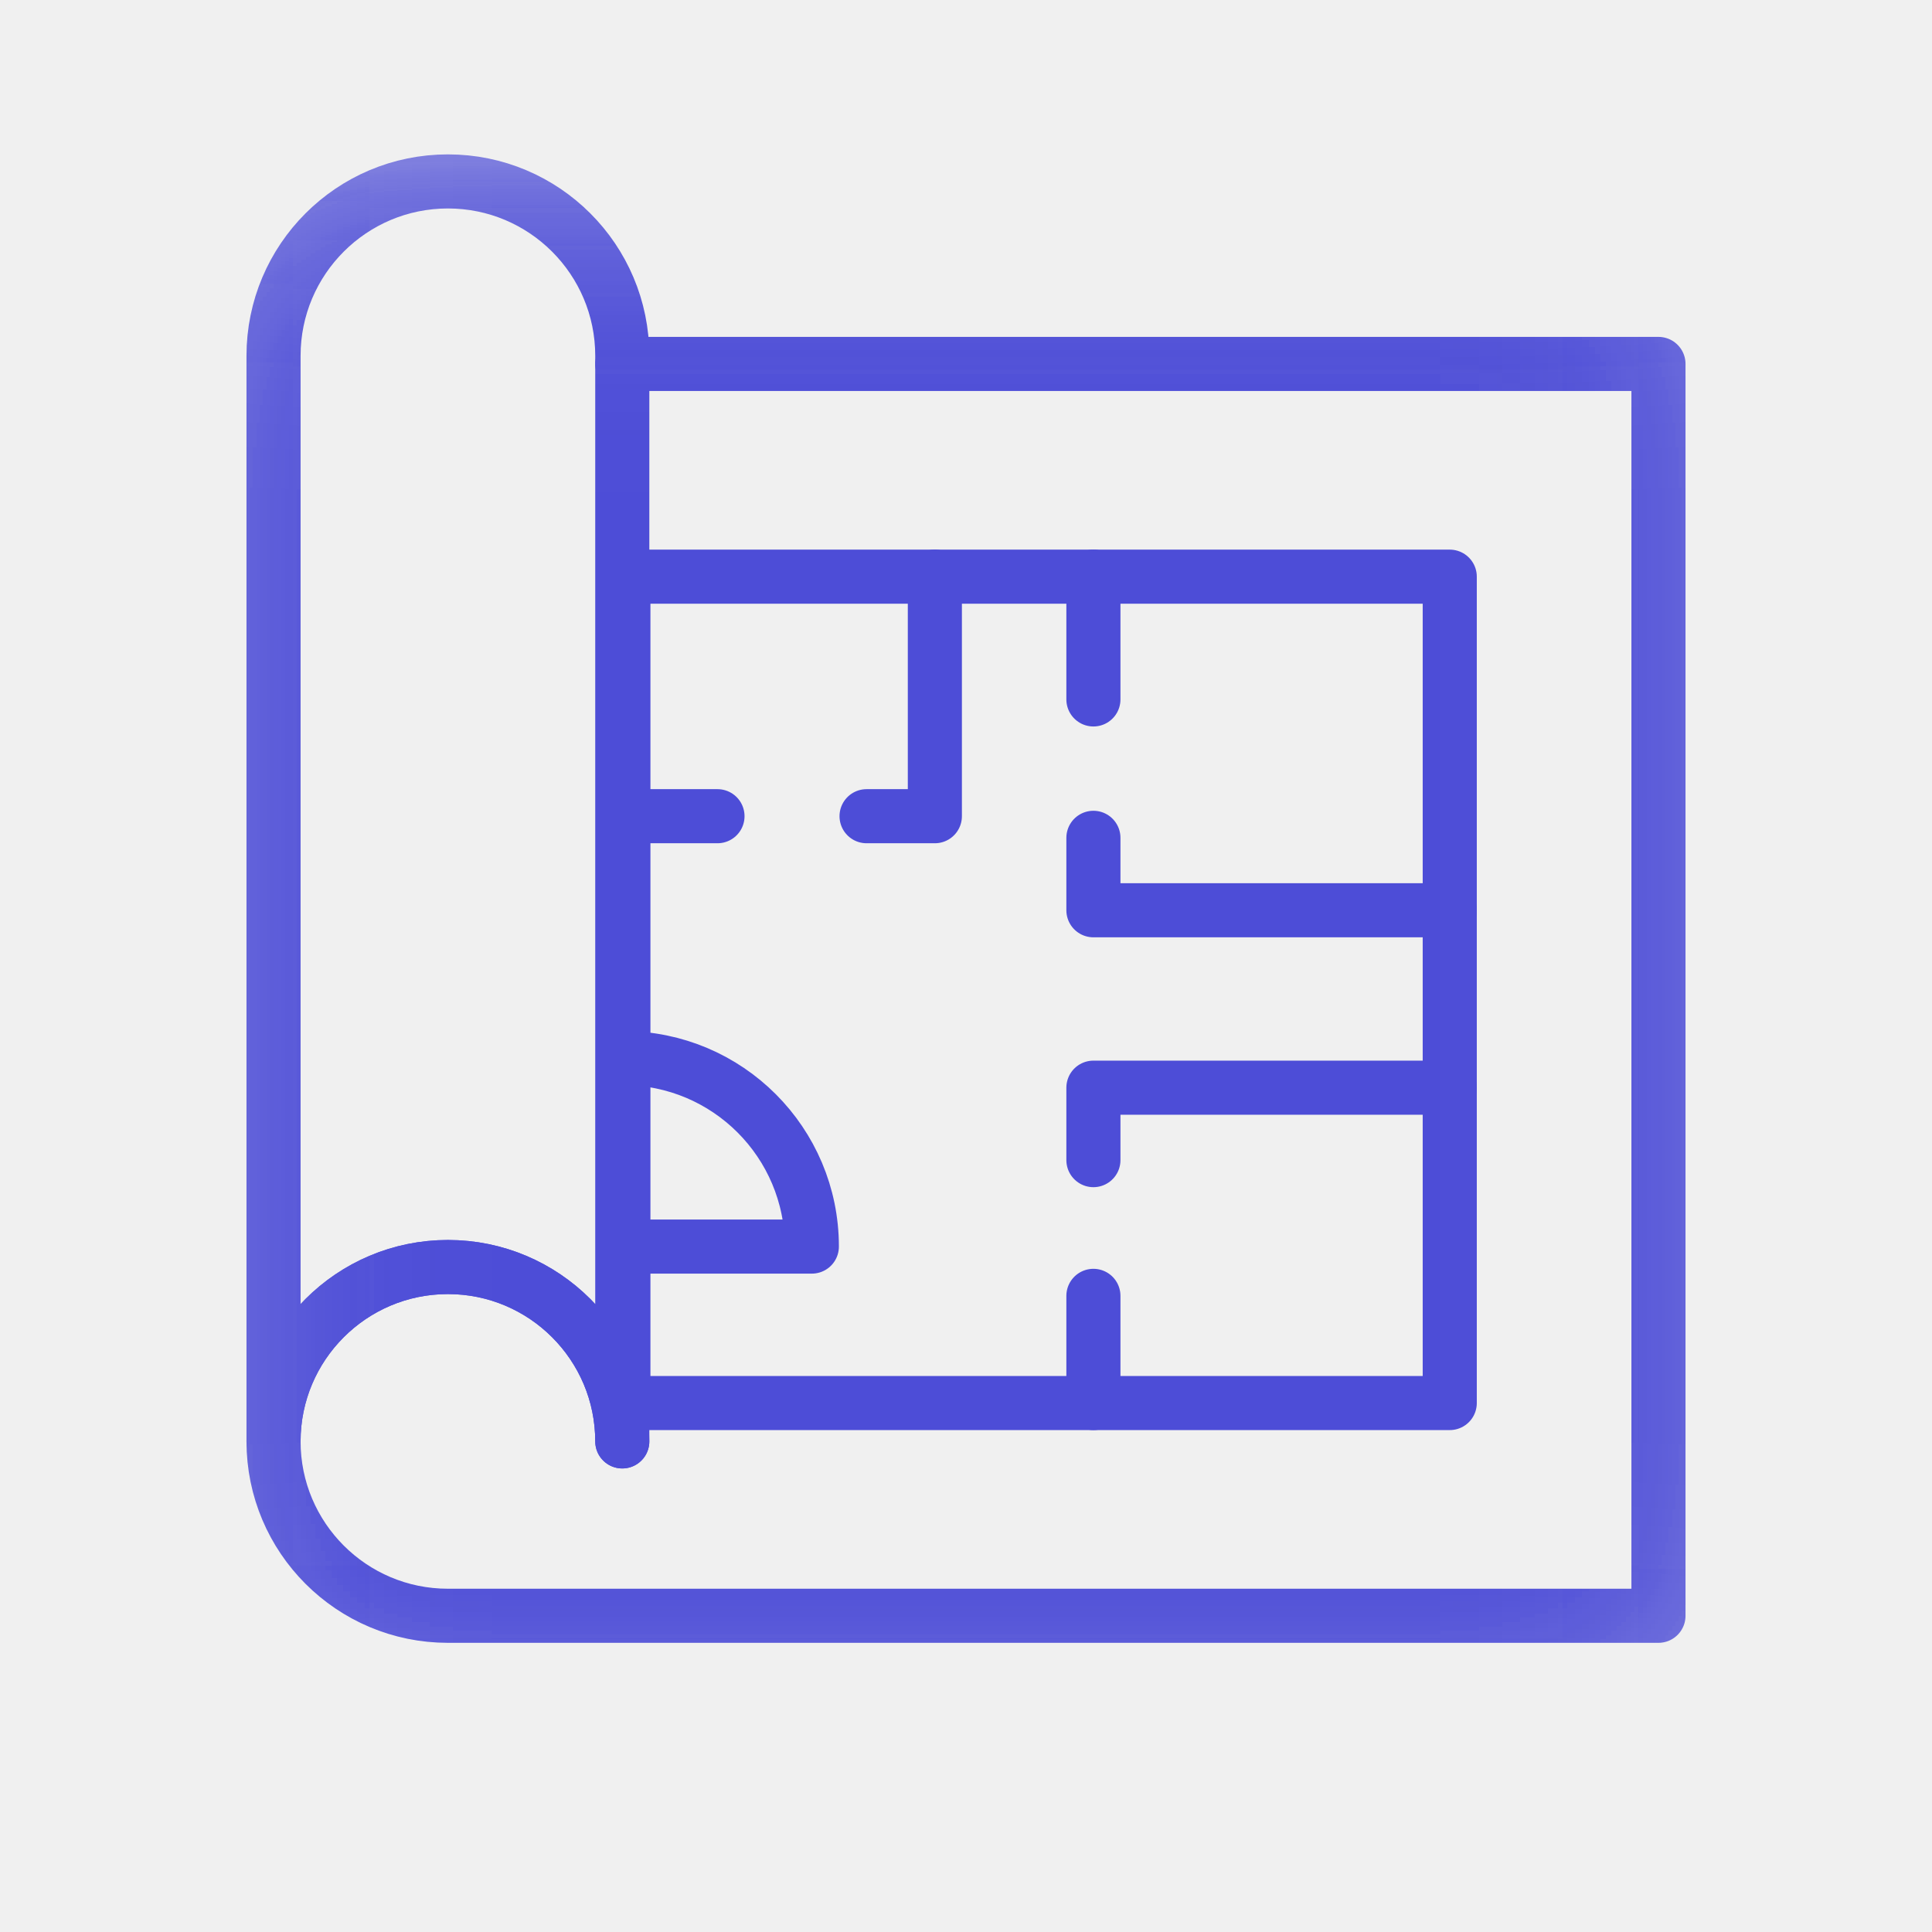
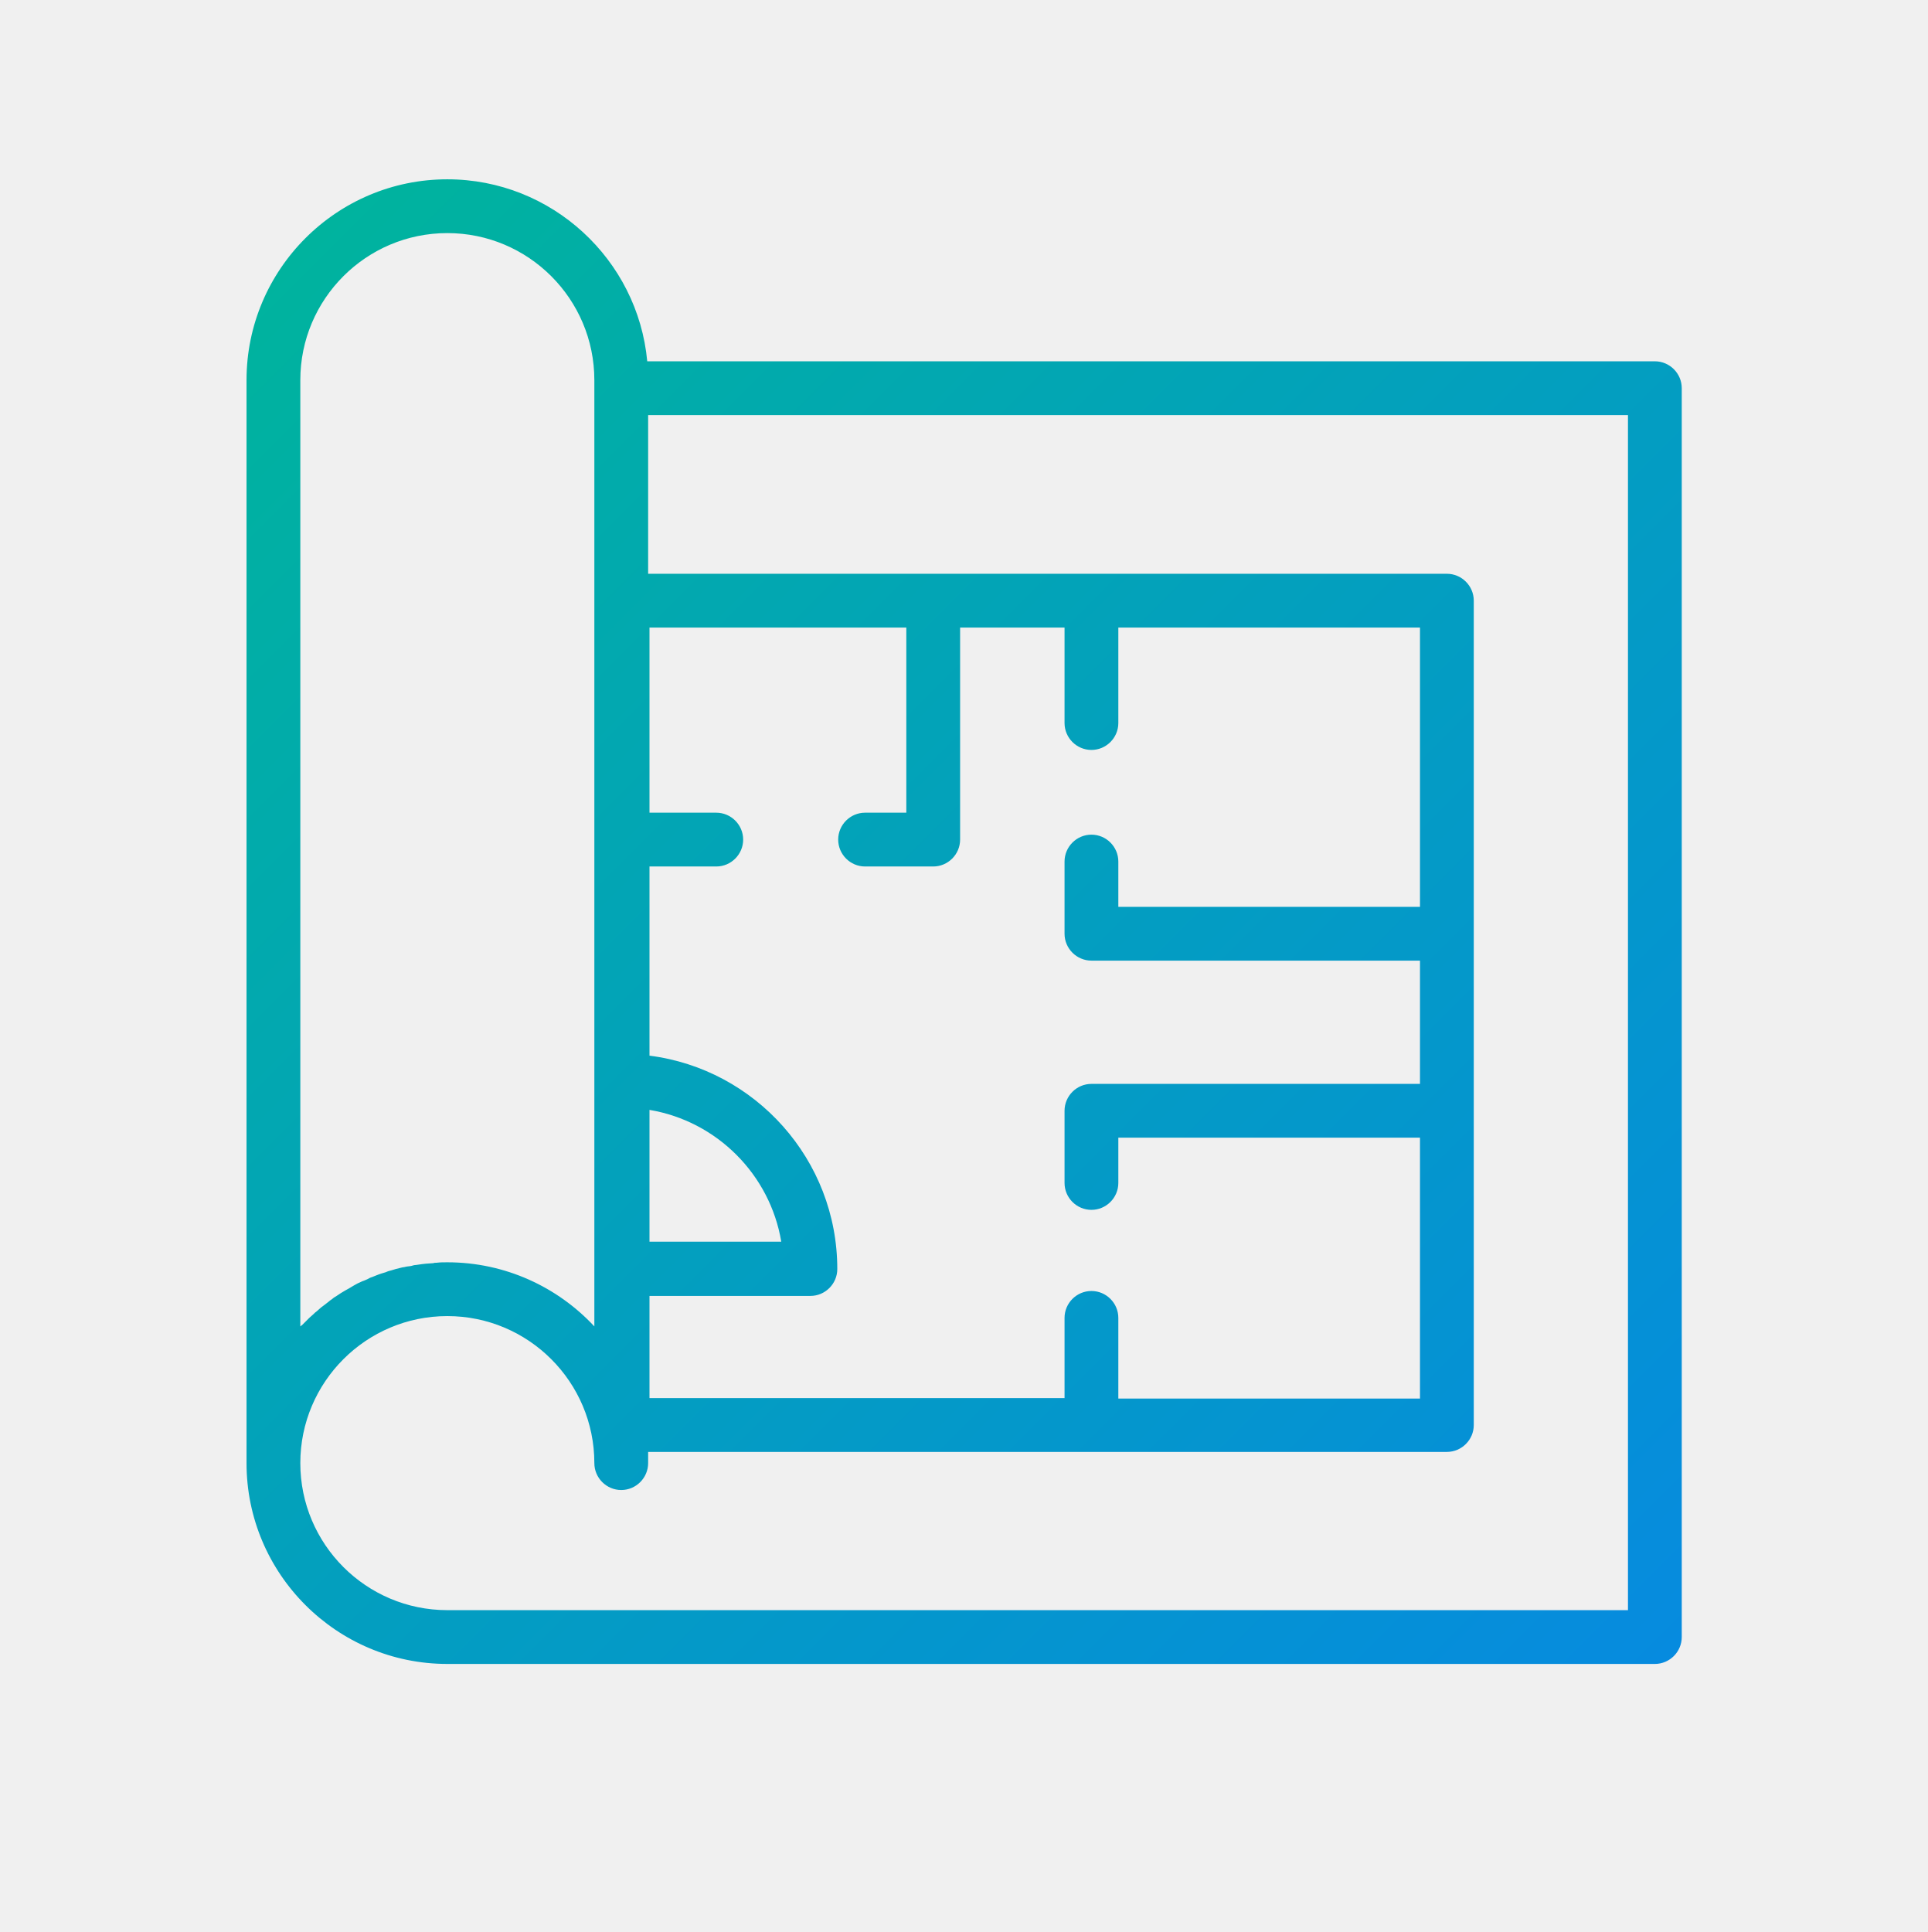
- <svg xmlns="http://www.w3.org/2000/svg" xmlns:xlink="http://www.w3.org/1999/xlink" width="430" height="430" style="width:100%;height:100%;transform:translate3d(0,0,0);content-visibility:visible" viewBox="0 0 430 430">
+ <svg xmlns="http://www.w3.org/2000/svg" width="430" height="431" viewBox="0 0 430 431" fill="none">
+   <path d="M369.2 80.6H144.4C142.3 57.9 123.1 40 99.8 40C75.1 40 55 60.1 55 84.8V326.4C55 351.1 75.1 371.2 99.8 371.2H369.2C372.5 371.2 375.2 368.5 375.2 365.2V86.6C375.2 83.3 372.5 80.6 369.2 80.6ZM193 193.3H208.2C211.5 193.3 214.2 190.6 214.2 187.3V140H237.5V161.3C237.5 164.6 240.2 167.3 243.5 167.3C246.8 167.3 249.5 164.6 249.5 161.3V140H316.8V202.3H249.5V192.2C249.5 188.9 246.8 186.2 243.5 186.2C240.2 186.2 237.5 188.9 237.5 192.2V208.3C237.5 211.6 240.2 214.3 243.5 214.3H316.8V241.8H243.5C240.2 241.8 237.5 244.5 237.5 247.8V263.9C237.5 267.2 240.2 269.9 243.5 269.9C246.8 269.9 249.5 267.2 249.5 263.9V253.8H316.8V312H249.5V294C249.5 290.7 246.8 288 243.5 288C240.2 288 237.5 290.7 237.5 294V311.9H144.9V289.1H180.8C184.1 289.1 186.8 286.4 186.8 283.1C186.8 258.7 168.5 238.5 144.9 235.5V193.3H159.8C163.1 193.3 165.8 190.6 165.8 187.3C165.8 184 163.1 181.3 159.8 181.3H144.9V140H202.2V181.3H193C189.7 181.3 187 184 187 187.3C187 190.6 189.7 193.3 193 193.3ZM144.9 247.6C159.9 250.1 171.8 262 174.3 277H144.9V247.6ZM67 295.9V84.8C67 66.7 81.7 52 99.8 52C117.9 52 132.6 66.7 132.6 84.8V86.6V92.6V295.9C124.4 287.1 112.7 281.6 99.8 281.6C99 281.6 98.2 281.6 97.4 281.7C97.1 281.7 96.9 281.7 96.6 281.8C96.1 281.8 95.6 281.9 95.1 281.9C94.8 281.9 94.5 282 94.2 282C93.7 282.1 93.3 282.1 92.8 282.2C92.5 282.2 92.1 282.3 91.8 282.4C91.4 282.5 90.9 282.5 90.5 282.6C90.2 282.7 89.8 282.7 89.5 282.8C89.1 282.9 88.7 283 88.3 283.1C88 283.2 87.6 283.3 87.3 283.4C86.9 283.5 86.5 283.6 86.1 283.8C85.8 283.9 85.4 284 85.1 284.1C84.7 284.2 84.3 284.4 84 284.5C83.7 284.6 83.3 284.8 83 284.9C82.6 285 82.3 285.2 81.9 285.4C81.6 285.5 81.3 285.7 80.9 285.8C80.5 286 80.2 286.1 79.8 286.3C79.5 286.5 79.2 286.6 78.9 286.8C78.6 287 78.2 287.2 77.9 287.4C77.6 287.6 77.3 287.7 77 287.9C76.7 288.1 76.3 288.3 76 288.5C75.7 288.7 75.4 288.9 75.1 289.1C74.8 289.3 74.4 289.5 74.1 289.8C73.8 290 73.5 290.2 73.3 290.4C73 290.6 72.7 290.9 72.4 291.1C72.1 291.3 71.9 291.5 71.6 291.7C71.3 292 71 292.2 70.7 292.5C70.4 292.7 70.2 292.9 69.9 293.2C69.6 293.5 69.3 293.7 69 294C68.8 294.2 68.5 294.5 68.3 294.7C68 295 67.7 295.3 67.4 295.6C67.3 295.6 67.2 295.8 67 295.9ZM363.2 359.2H99.8C81.7 359.2 67 344.5 67 326.4C67 308.3 81.7 293.6 99.8 293.6C117.9 293.6 132.6 308.3 132.6 326.4C132.6 329.7 135.3 332.4 138.6 332.4C141.9 332.4 144.6 329.7 144.6 326.4V323.9H322.8C326.1 323.9 328.8 321.2 328.8 317.9V134C328.8 130.7 326.1 128 322.8 128H144.6V92.6H363.2V359.2Z" fill="url(#paint0_linear_2121_10234)" />
  <defs>
-     <clipPath id="i">
-       <path d="M0 0h430v430H0z" />
-     </clipPath>
-     <clipPath id="j">
-       <path d="M0 0h430v430H0z" />
-     </clipPath>
-     <clipPath id="f">
-       <path d="M0 0h430v430H0z" />
-     </clipPath>
-     <filter id="a" width="100%" height="100%" x="0%" y="0%" filterUnits="objectBoundingBox">
-       <feComponentTransfer in="SourceGraphic">
-         <feFuncA tableValues="1.0 0.0" type="table" />
-       </feComponentTransfer>
-     </filter>
-     <filter id="c" width="100%" height="100%" x="0%" y="0%" filterUnits="objectBoundingBox">
-       <feComponentTransfer in="SourceGraphic">
-         <feFuncA tableValues="1.0 0.0" type="table" />
-       </feComponentTransfer>
-     </filter>
-     <filter id="l" width="300%" height="300%" x="-100%" y="-100%">
-       <feGaussianBlur result="filter_result_0" stdDeviation="52.5 52.5" />
-     </filter>
-     <mask id="h" mask-type="alpha">
-       <g filter="url(#a)">
-         <path fill="#fff" d="M0 0h430v430H0z" opacity="0" />
-         <use xlink:href="#b" />
-       </g>
-     </mask>
-     <mask id="g" mask-type="alpha">
-       <g filter="url(#c)">
-         <path fill="#fff" d="M0 0h430v430H0z" opacity="0" />
-         <use xlink:href="#d" />
-       </g>
-     </mask>
-     <mask id="k" mask-type="alpha">
-       <use xlink:href="#e" />
-     </mask>
-     <g id="e" clip-path="url(#f)" style="display:block">
-       <path fill-opacity="0" stroke="#121331" stroke-linecap="round" stroke-linejoin="round" stroke-width="12.04" d="M-76.5-139.31h230.62v278.62h-269.43c-21.43 0-38.81-17.38-38.81-38.81 0-21.43 17.38-38.81 38.81-38.81 21.43 0 38.81 17.38 38.81 38.81" class="primary" style="display:block" transform="translate(215 220.309)" />
-       <g fill-opacity="0" stroke="#08A88A" stroke-linecap="round" stroke-linejoin="round" stroke-width="12.04" mask="url(#g)" style="display:block">
-         <path d="M138.745 312.27h183.922V128.348H138.745V312.27z" class="secondary" />
-         <path d="M208.068 128.348v53.312h-15.2m-52.333 0h19.154m83.668-53.312v27.322m0 132.746v23.854m79.31-70.188h-79.31v16.124m79.31-55.61h-79.31v-16.124m-104.612 49.029c23.166 0 41.946 18.78 41.946 41.946h-41.946" class="secondary" />
-       </g>
-       <g mask="url(#h)" style="display:block">
-         <path fill-opacity="0" stroke="#121331" stroke-linecap="round" stroke-linejoin="round" stroke-width="12.04" d="M138.5 318.277V201.715c-.25 0 .75-.277 0-.277v-.223l.25 116.562V318s-.25.25-.25.277z" class="primary" />
-       </g>
-       <path fill-opacity="0" stroke="#121331" stroke-linecap="round" stroke-linejoin="round" stroke-width="12.04" d="M38.81-101.405v241.62c0-21.43-17.38-38.81-38.81-38.81-21.43 0-38.81 17.38-38.81 38.81v-241.62c0-21.43 17.38-38.81 38.81-38.81 21.43 0 38.81 17.38 38.81 38.81z" class="primary" style="display:block" transform="translate(99.69 180.594)" />
-     </g>
-     <g id="b" style="display:block">
-       <path fill="#FFF" d="M138.5 79.189v241.62c0-21.43-17.38-38.81-38.81-38.81-21.43 0-38.81 17.38-38.81 38.81V79.189c0-21.43 17.38-38.81 38.81-38.81 21.43 0 38.81 17.38 38.81 38.81z" />
-       <path fill-opacity="0" stroke="#121331" stroke-linecap="round" stroke-linejoin="round" stroke-width="0" d="M138.5 79.189v241.62c0-21.43-17.38-38.81-38.81-38.81-21.43 0-38.81 17.38-38.81 38.81V79.189c0-21.43 17.38-38.81 38.81-38.81 21.43 0 38.81 17.38 38.81 38.81z" class="primary" />
-     </g>
-     <g id="d" style="display:block">
-       <path fill="#FFF" d="M138.5 79.189v241.62c0-21.43-17.38-38.81-38.81-38.81-21.43 0-38.81 17.38-38.81 38.81V79.189c0-21.43 17.38-38.81 38.81-38.81 21.43 0 38.81 17.38 38.81 38.81z" />
-       <path fill-opacity="0" stroke="#121331" stroke-linecap="round" stroke-linejoin="round" stroke-width="0" d="M138.5 79.189v241.62c0-21.43-17.38-38.81-38.81-38.81-21.43 0-38.81 17.38-38.81 38.81V79.189c0-21.43 17.38-38.81 38.81-38.81 21.43 0 38.81 17.38 38.81 38.81z" class="primary" />
-       <path fill="#FFF" d="m-91 15 229 4v303s-3 15.059-18.496 15.059c-17.004 0-205.254-3.309-205.254-3.309L-91 15z" />
-       <path fill-opacity="0" stroke="#121331" stroke-width="0" d="m-91 15 229 4v303s-3 15.059-18.496 15.059c-17.004 0-205.254-3.309-205.254-3.309L-91 15z" class="primary" />
-     </g>
+     <linearGradient id="paint0_linear_2121_10234" x1="60.924" y1="60.354" x2="371.766" y2="371.196" gradientUnits="userSpaceOnUse">
+       <stop stop-color="#00B39E" />
+       <stop offset="1" stop-color="#068BDF" />
+     </linearGradient>
  </defs>
-   <g clip-path="url(#i)">
-     <g clip-path="url(#j)" mask="url(#k)" style="display:block">
-       <g filter="url(#l)" transform="rotate(-94 238.295 -17.065) scale(2.4)">
-         <g class="design">
-           <path fill="#4E4ED7" d="M0-250c137.975 0 250 112.025 250 250S137.975 250 0 250-250 137.975-250 0-137.975-250 0-250z" class="primary" />
-         </g>
-         <g class="design">
-           <path fill="#4E4ED7" d="M113.242-295.384c97.478 0 176.5 79.022 176.5 176.5s-79.022 176.5-176.5 176.5c-43.948 0-74.396-34.057-105.29-60.631-37.631-32.369-71.21-62.338-71.21-115.869 0-97.478 79.022-176.5 176.5-176.5z" class="secondary" />
-         </g>
-       </g>
-     </g>
-   </g>
</svg>
